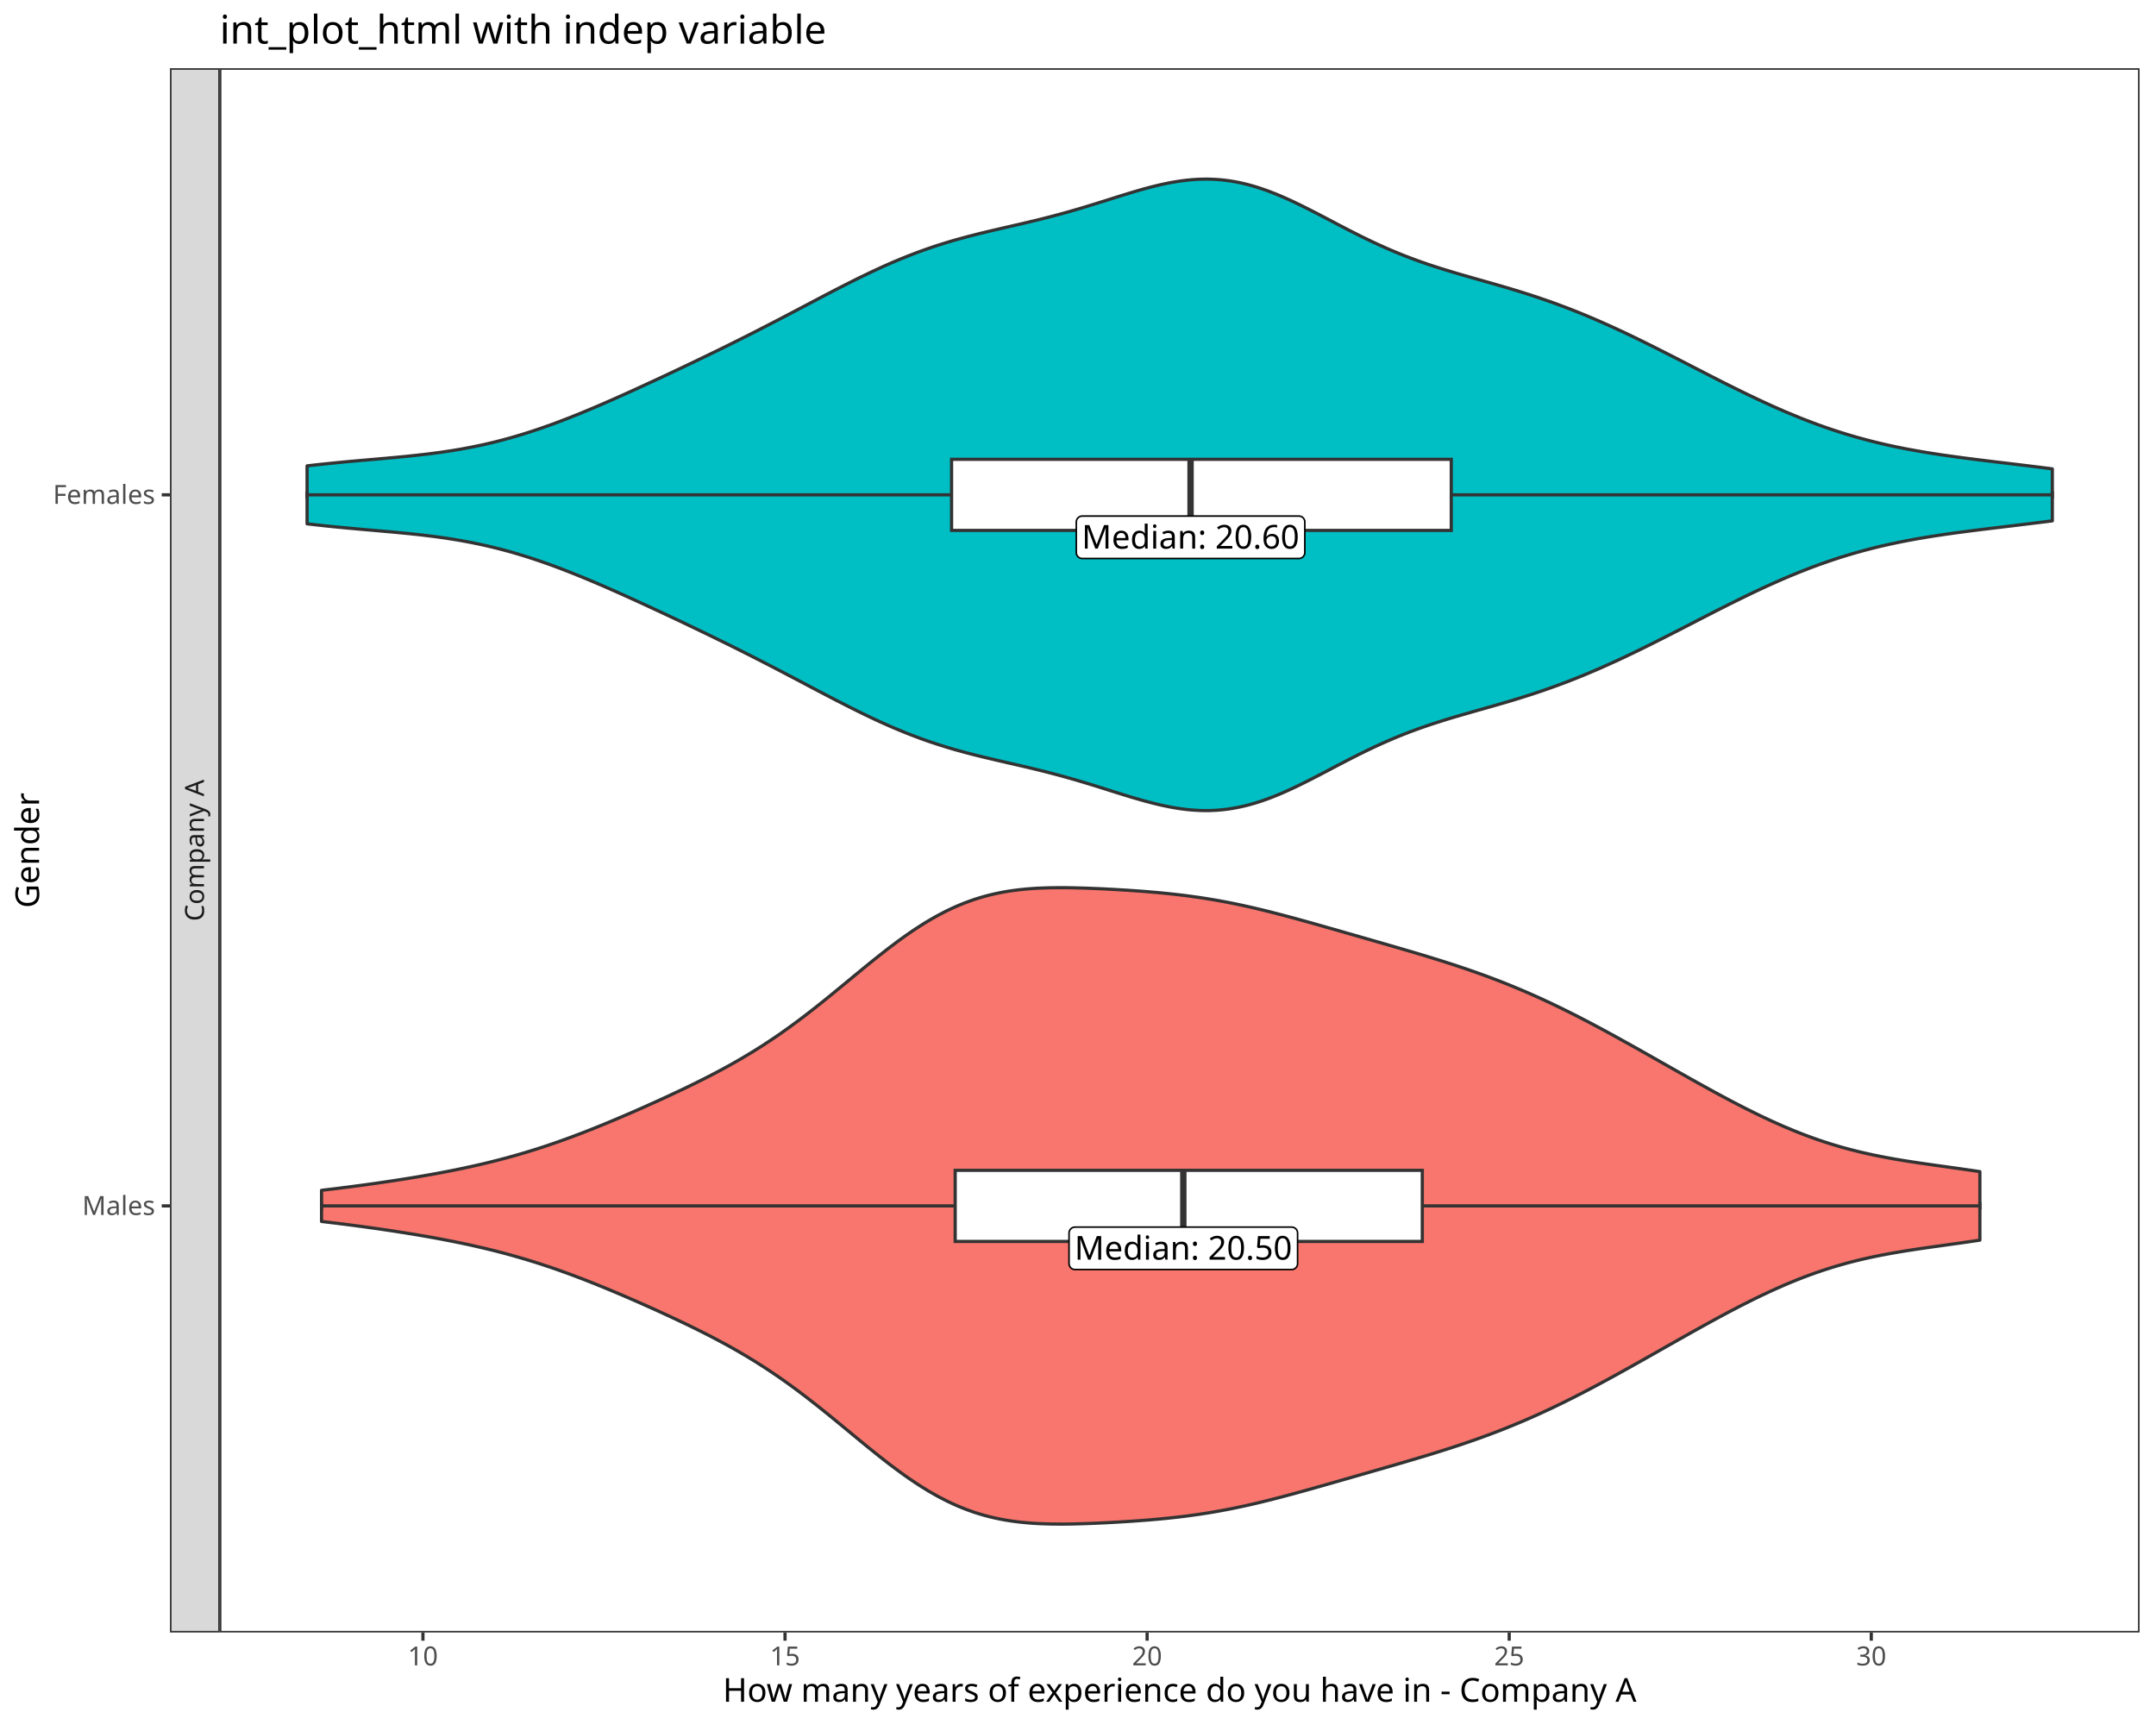
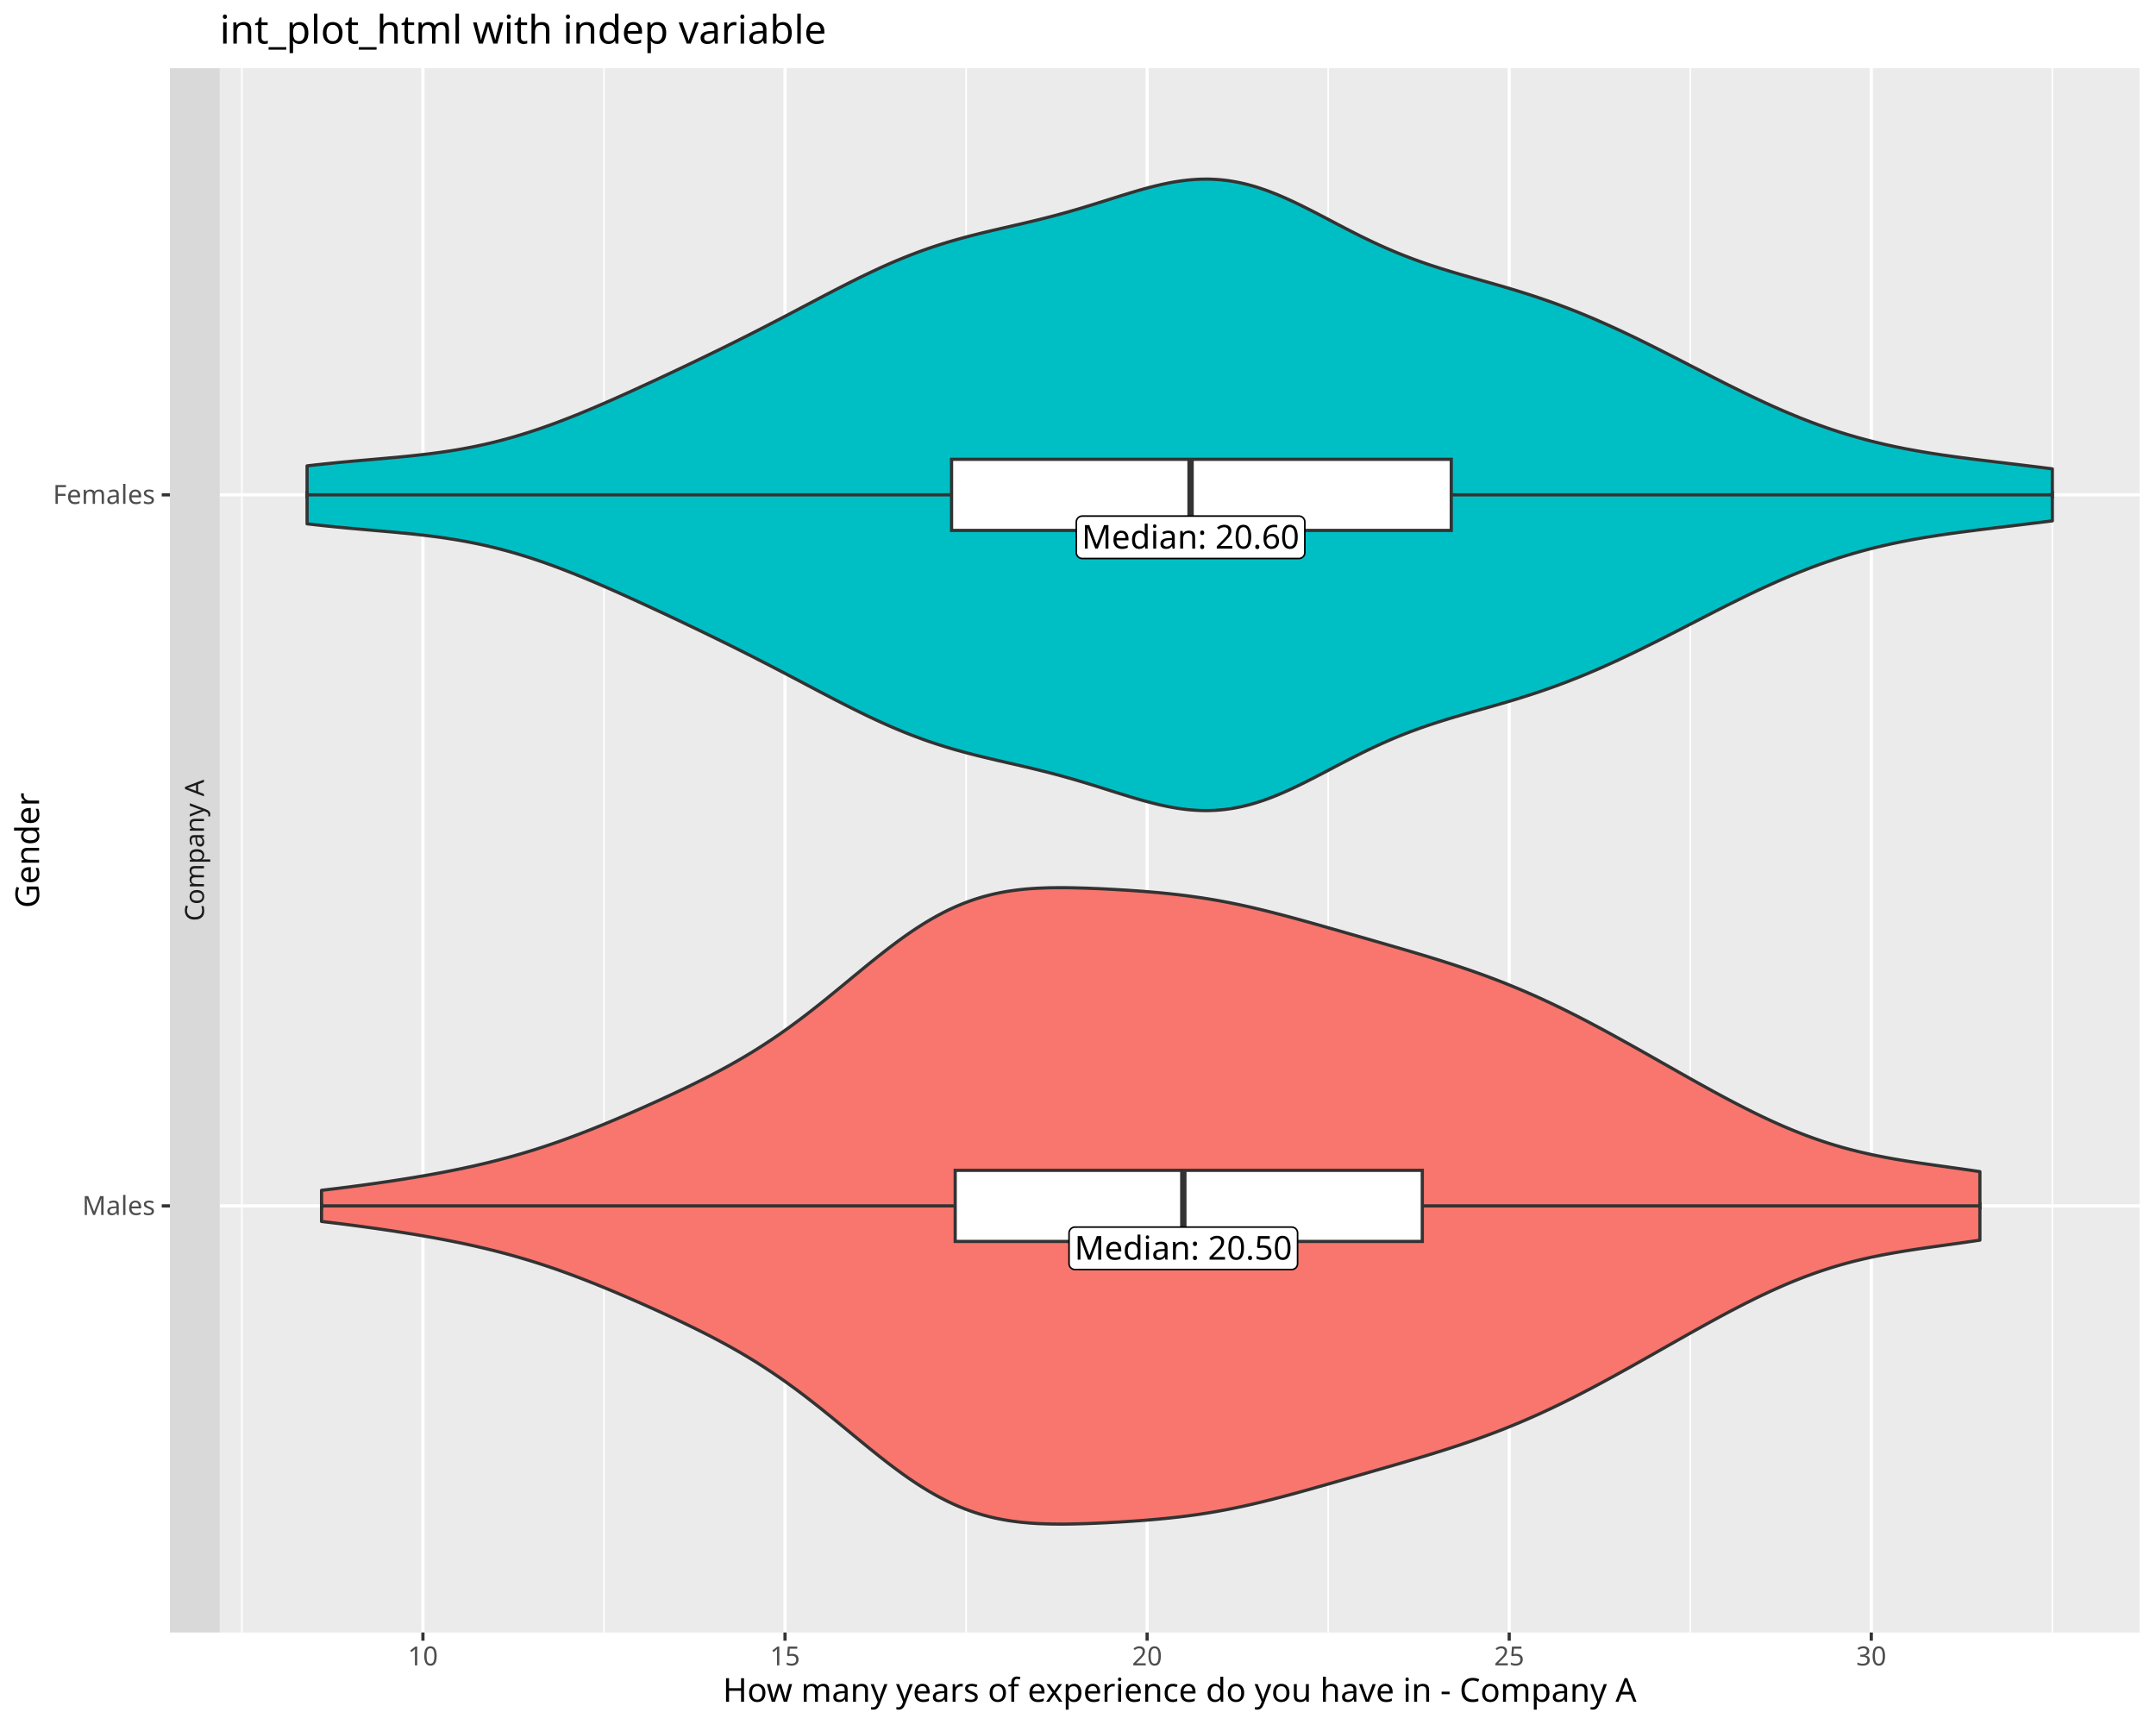
<svg xmlns="http://www.w3.org/2000/svg" class="svglite" data-engine-version="2.0" width="720.00pt" height="576.00pt" viewBox="0 0 720.00 576.00">
  <defs>
    <style type="text/css">
    .svglite line, .svglite polyline, .svglite polygon, .svglite path, .svglite rect, .svglite circle {
      fill: none;
      stroke: #000000;
      stroke-linecap: round;
      stroke-linejoin: round;
      stroke-miterlimit: 10.00;
    }
  </style>
  </defs>
  <rect width="100%" height="100%" style="stroke: none; fill: #FFFFFF;" />
  <defs>
    <clipPath id="cpMC4wMHw3MjAuMDB8MC4wMHw1NzYuMDA=">
      <rect x="0.00" y="0.00" width="720.00" height="576.00" />
    </clipPath>
  </defs>
  <g clip-path="url(#cpMC4wMHw3MjAuMDB8MC4wMHw1NzYuMDA=)">
    <rect x="0.00" y="0.00" width="720.00" height="576.00" style="stroke-width: 1.07; stroke: #FFFFFF; fill: #FFFFFF;" />
  </g>
  <defs>
    <clipPath id="cpNzMuNDB8NzE0LjUyfDIyLjc4fDU0NS4xMQ==">
      <rect x="73.40" y="22.78" width="641.12" height="522.33" />
    </clipPath>
  </defs>
  <g clip-path="url(#cpNzMuNDB8NzE0LjUyfDIyLjc4fDU0NS4xMQ==)">
-     <rect x="73.40" y="22.78" width="641.12" height="522.33" style="stroke-width: 1.07; stroke: none; fill: #FFFFFF;" />
+     <rect x="73.40" y="22.78" width="641.12" height="522.33" style="stroke-width: 1.07; stroke: none; fill: #EBEBEB;" />
+     <polyline points="80.78,545.11 80.78,22.78 " style="stroke-width: 0.53; stroke: #FFFFFF; stroke-linecap: butt;" />
+     <polyline points="201.70,545.11 201.70,22.78 " style="stroke-width: 0.53; stroke: #FFFFFF; stroke-linecap: butt;" />
+     <polyline points="322.62,545.11 322.62,22.78 " style="stroke-width: 0.53; stroke: #FFFFFF; stroke-linecap: butt;" />
+     <polyline points="443.54,545.11 443.54,22.78 " style="stroke-width: 0.53; stroke: #FFFFFF; stroke-linecap: butt;" />
+     <polyline points="564.46,545.11 564.46,22.78 " style="stroke-width: 0.53; stroke: #FFFFFF; stroke-linecap: butt;" />
+     <polyline points="685.38,545.11 685.38,22.78 " style="stroke-width: 0.53; stroke: #FFFFFF; stroke-linecap: butt;" />
+     <polyline points="73.40,402.66 714.52,402.66 " style="stroke-width: 1.07; stroke: #FFFFFF; stroke-linecap: butt;" />
+     <polyline points="73.40,165.24 714.52,165.24 " style="stroke-width: 1.07; stroke: #FFFFFF; stroke-linecap: butt;" />
+     <polyline points="141.24,545.11 141.24,22.78 " style="stroke-width: 1.07; stroke: #FFFFFF; stroke-linecap: butt;" />
+     <polyline points="262.16,545.11 262.16,22.78 " style="stroke-width: 1.07; stroke: #FFFFFF; stroke-linecap: butt;" />
+     <polyline points="383.08,545.11 383.08,22.78 " style="stroke-width: 1.07; stroke: #FFFFFF; stroke-linecap: butt;" />
+     <polyline points="504.00,545.11 504.00,22.78 " style="stroke-width: 1.07; stroke: #FFFFFF; stroke-linecap: butt;" />
+     <polyline points="624.92,545.11 624.92,22.78 " style="stroke-width: 1.07; stroke: #FFFFFF; stroke-linecap: butt;" />
    <polygon points="107.38,407.86 108.47,407.99 109.55,408.12 110.63,408.25 111.72,408.38 112.80,408.51 113.89,408.65 114.97,408.78 116.05,408.92 117.14,409.06 118.22,409.20 119.30,409.35 120.39,409.49 121.47,409.64 122.56,409.79 123.64,409.94 124.72,410.09 125.81,410.24 126.89,410.40 127.97,410.56 129.06,410.72 130.14,410.88 131.23,411.04 132.31,411.21 133.39,411.38 134.48,411.55 135.56,411.72 136.64,411.90 137.73,412.07 138.81,412.25 139.90,412.44 140.98,412.62 142.06,412.81 143.15,413.00 144.23,413.19 145.32,413.39 146.40,413.59 147.48,413.79 148.57,414.00 149.65,414.21 150.73,414.42 151.82,414.64 152.90,414.86 153.99,415.08 155.07,415.31 156.15,415.54 157.24,415.78 158.32,416.02 159.40,416.27 160.49,416.52 161.57,416.77 162.66,417.03 163.74,417.30 164.82,417.56 165.91,417.84 166.99,418.12 168.07,418.40 169.16,418.69 170.24,418.99 171.33,419.29 172.41,419.60 173.49,419.91 174.58,420.23 175.66,420.55 176.74,420.88 177.83,421.21 178.91,421.55 180.00,421.90 181.08,422.25 182.16,422.61 183.25,422.97 184.33,423.34 185.42,423.71 186.50,424.09 187.58,424.48 188.67,424.87 189.75,425.26 190.83,425.66 191.92,426.07 193.00,426.48 194.09,426.89 195.17,427.31 196.25,427.73 197.34,428.16 198.42,428.59 199.50,429.03 200.59,429.47 201.67,429.91 202.76,430.36 203.84,430.81 204.92,431.26 206.01,431.72 207.09,432.18 208.17,432.64 209.26,433.11 210.34,433.58 211.43,434.05 212.51,434.52 213.59,435.00 214.68,435.48 215.76,435.96 216.84,436.45 217.93,436.93 219.01,437.42 220.10,437.92 221.18,438.41 222.26,438.91 223.35,439.41 224.43,439.92 225.51,440.42 226.60,440.94 227.68,441.45 228.77,441.97 229.85,442.49 230.93,443.02 232.02,443.55 233.10,444.09 234.19,444.63 235.27,445.17 236.35,445.73 237.44,446.28 238.52,446.85 239.60,447.42 240.69,448.00 241.77,448.58 242.86,449.17 243.94,449.77 245.02,450.38 246.11,451.00 247.19,451.62 248.27,452.26 249.36,452.90 250.44,453.56 251.53,454.22 252.61,454.89 253.69,455.58 254.78,456.27 255.86,456.97 256.94,457.69 258.03,458.41 259.11,459.15 260.20,459.89 261.28,460.65 262.36,461.41 263.45,462.19 264.53,462.98 265.61,463.77 266.70,464.58 267.78,465.40 268.87,466.22 269.95,467.06 271.03,467.90 272.12,468.75 273.20,469.60 274.29,470.47 275.37,471.34 276.45,472.21 277.54,473.09 278.62,473.98 279.70,474.87 280.79,475.76 281.87,476.65 282.96,477.55 284.04,478.44 285.12,479.34 286.21,480.23 287.29,481.12 288.37,482.01 289.46,482.90 290.54,483.78 291.63,484.65 292.71,485.52 293.79,486.38 294.88,487.23 295.96,488.08 297.04,488.91 298.13,489.73 299.21,490.54 300.30,491.34 301.38,492.13 302.46,492.90 303.55,493.66 304.63,494.39 305.71,495.12 306.80,495.83 307.88,496.52 308.97,497.19 310.05,497.85 311.13,498.48 312.22,499.10 313.30,499.70 314.39,500.27 315.47,500.83 316.55,501.37 317.64,501.88 318.72,502.38 318.99,502.50 319.80,502.86 320.89,503.31 321.97,503.75 323.06,504.16 324.14,504.55 325.22,504.93 326.31,505.28 327.39,505.61 328.47,505.93 329.56,506.22 330.64,506.50 331.73,506.76 332.81,507.00 333.89,507.22 334.98,507.43 336.06,507.62 337.14,507.79 338.23,507.95 339.31,508.09 340.40,508.23 341.48,508.34 342.56,508.44 343.65,508.54 344.73,508.62 345.81,508.69 346.90,508.75 347.98,508.79 349.07,508.83 350.15,508.86 351.23,508.89 352.32,508.90 353.40,508.91 354.48,508.91 355.57,508.91 356.65,508.90 357.74,508.88 358.82,508.86 359.90,508.83 360.99,508.80 362.07,508.77 363.16,508.73 364.24,508.69 365.32,508.65 366.41,508.60 367.49,508.55 368.57,508.50 369.66,508.45 370.74,508.39 371.83,508.33 372.91,508.27 373.99,508.21 375.08,508.14 376.16,508.07 377.24,508.00 378.33,507.93 379.41,507.85 380.50,507.78 381.58,507.69 382.66,507.61 383.75,507.52 384.83,507.43 385.91,507.33 387.00,507.24 388.08,507.13 389.17,507.03 390.25,506.92 391.33,506.80 392.42,506.68 393.50,506.56 394.58,506.43 395.17,506.36 395.67,506.30 396.75,506.16 397.84,506.01 398.92,505.86 400.00,505.71 401.09,505.55 402.17,505.38 403.26,505.21 404.34,505.03 405.42,504.85 406.51,504.66 407.59,504.46 408.67,504.26 409.76,504.06 410.84,503.85 411.93,503.63 413.01,503.41 414.09,503.18 415.18,502.95 416.26,502.71 417.34,502.47 418.43,502.22 419.51,501.96 420.60,501.71 421.68,501.45 422.76,501.18 423.85,500.91 424.93,500.64 426.01,500.36 427.10,500.08 428.18,499.80 429.27,499.51 430.35,499.22 431.43,498.93 432.52,498.64 433.60,498.34 434.68,498.04 435.77,497.74 436.85,497.44 437.94,497.14 439.02,496.83 440.10,496.52 441.19,496.22 442.27,495.91 443.35,495.60 444.44,495.29 445.52,494.98 446.61,494.67 447.69,494.36 448.77,494.05 449.86,493.74 450.94,493.43 452.03,493.12 453.11,492.81 454.19,492.50 455.28,492.19 456.36,491.88 457.44,491.56 458.53,491.25 459.61,490.94 460.70,490.63 461.78,490.32 462.86,490.00 463.95,489.69 465.03,489.38 466.11,489.06 467.20,488.75 468.28,488.43 469.37,488.11 470.45,487.79 471.53,487.47 472.62,487.15 473.70,486.83 474.78,486.50 474.98,486.45 475.87,486.18 476.95,485.85 478.04,485.52 479.12,485.18 480.20,484.84 481.29,484.51 482.37,484.16 483.45,483.82 484.54,483.47 485.62,483.11 486.71,482.76 487.79,482.40 488.87,482.03 489.96,481.66 491.04,481.29 492.13,480.91 493.21,480.53 494.29,480.14 495.38,479.75 496.46,479.35 497.54,478.95 498.63,478.54 499.71,478.13 500.80,477.71 501.88,477.29 502.96,476.86 504.05,476.42 505.13,475.98 506.21,475.53 507.30,475.08 508.38,474.62 509.47,474.15 510.55,473.68 511.63,473.21 512.72,472.72 513.80,472.24 514.88,471.74 515.97,471.24 517.05,470.74 518.14,470.23 519.22,469.71 520.30,469.19 521.39,468.66 522.47,468.13 523.55,467.59 524.64,467.05 525.72,466.51 526.81,465.95 527.89,465.40 528.97,464.84 530.06,464.27 531.14,463.71 532.23,463.13 533.31,462.56 534.39,461.98 535.48,461.39 536.56,460.81 537.64,460.22 538.73,459.63 539.81,459.03 540.90,458.43 541.98,457.83 543.06,457.23 544.15,456.63 545.23,456.02 546.31,455.41 547.40,454.80 548.48,454.19 549.57,453.58 550.65,452.97 551.73,452.36 552.82,451.74 553.90,451.13 554.98,450.51 556.07,449.90 557.15,449.28 558.24,448.67 559.32,448.06 560.40,447.44 561.49,446.83 562.57,446.22 563.65,445.61 564.74,445.00 565.82,444.39 566.91,443.79 567.99,443.19 569.07,442.59 570.16,441.99 571.24,441.39 572.32,440.80 573.41,440.21 574.49,439.62 575.58,439.04 576.66,438.46 577.74,437.89 578.83,437.32 579.91,436.76 581.00,436.19 582.08,435.64 583.16,435.09 584.25,434.55 585.33,434.01 586.41,433.47 587.50,432.95 588.58,432.43 589.67,431.92 590.75,431.41 591.83,430.91 592.92,430.42 594.00,429.94 595.08,429.46 596.17,428.99 597.25,428.53 598.34,428.08 599.42,427.64 600.50,427.21 601.59,426.78 602.67,426.36 603.75,425.96 604.84,425.56 605.92,425.17 607.01,424.79 608.09,424.42 609.17,424.06 610.26,423.71 611.34,423.36 612.42,423.03 613.51,422.70 614.59,422.39 615.68,422.08 616.76,421.78 617.84,421.49 618.93,421.21 620.01,420.94 621.10,420.68 622.18,420.42 623.26,420.18 624.35,419.93 625.43,419.70 626.51,419.48 627.60,419.26 628.68,419.04 629.77,418.84 630.85,418.64 631.93,418.44 633.02,418.25 634.10,418.07 635.18,417.89 636.27,417.71 637.35,417.54 638.44,417.37 639.52,417.20 640.60,417.04 641.69,416.88 642.77,416.72 643.85,416.57 644.94,416.41 646.02,416.26 647.11,416.11 648.19,415.96 649.27,415.81 650.36,415.65 651.44,415.50 652.52,415.35 653.61,415.20 654.69,415.05 655.78,414.89 656.86,414.74 657.94,414.58 659.03,414.42 660.11,414.26 661.19,414.10 661.19,391.22 660.11,391.06 659.03,390.90 657.94,390.74 656.86,390.58 655.78,390.43 654.69,390.27 653.61,390.12 652.52,389.97 651.44,389.82 650.36,389.66 649.27,389.51 648.19,389.36 647.11,389.21 646.02,389.06 644.94,388.90 643.85,388.75 642.77,388.59 641.69,388.44 640.60,388.28 639.52,388.11 638.44,387.95 637.35,387.78 636.27,387.61 635.18,387.43 634.10,387.25 633.02,387.07 631.93,386.88 630.85,386.68 629.77,386.48 628.68,386.27 627.60,386.06 626.51,385.84 625.43,385.62 624.35,385.38 623.26,385.14 622.18,384.89 621.10,384.64 620.01,384.37 618.93,384.10 617.84,383.82 616.76,383.53 615.68,383.24 614.59,382.93 613.51,382.61 612.42,382.29 611.34,381.96 610.26,381.61 609.17,381.26 608.09,380.90 607.01,380.53 605.92,380.15 604.84,379.76 603.75,379.36 602.67,378.96 601.59,378.54 600.50,378.11 599.42,377.68 598.34,377.24 597.25,376.78 596.17,376.33 595.08,375.86 594.00,375.38 592.92,374.90 591.83,374.41 590.75,373.91 589.67,373.40 588.58,372.89 587.50,372.37 586.41,371.84 585.33,371.31 584.25,370.77 583.16,370.23 582.08,369.68 581.00,369.12 579.91,368.56 578.83,368.00 577.74,367.43 576.66,366.85 575.58,366.28 574.49,365.69 573.41,365.11 572.32,364.52 571.24,363.93 570.16,363.33 569.07,362.73 567.99,362.13 566.91,361.53 565.82,360.92 564.74,360.32 563.65,359.71 562.57,359.10 561.49,358.49 560.40,357.88 559.32,357.26 558.24,356.65 557.15,356.03 556.07,355.42 554.98,354.81 553.90,354.19 552.82,353.58 551.73,352.96 550.65,352.35 549.57,351.74 548.48,351.12 547.40,350.51 546.31,349.90 545.23,349.30 544.15,348.69 543.06,348.09 541.98,347.49 540.90,346.89 539.81,346.29 538.73,345.69 537.64,345.10 536.56,344.51 535.48,343.92 534.39,343.34 533.31,342.76 532.23,342.19 531.14,341.61 530.06,341.04 528.97,340.48 527.89,339.92 526.81,339.36 525.72,338.81 524.64,338.27 523.55,337.72 522.47,337.19 521.39,336.65 520.30,336.13 519.22,335.61 518.14,335.09 517.05,334.58 515.97,334.08 514.88,333.57 513.80,333.08 512.72,332.59 511.63,332.11 510.55,331.64 509.47,331.16 508.38,330.70 507.30,330.24 506.21,329.79 505.13,329.34 504.05,328.90 502.96,328.46 501.88,328.03 500.80,327.61 499.71,327.19 498.63,326.78 497.54,326.37 496.46,325.96 495.38,325.57 494.29,325.18 493.21,324.79 492.13,324.41 491.04,324.03 489.96,323.65 488.87,323.29 487.79,322.92 486.71,322.56 485.62,322.20 484.54,321.85 483.45,321.50 482.37,321.16 481.29,320.81 480.20,320.47 479.12,320.14 478.04,319.80 476.95,319.47 475.87,319.14 474.98,318.87 474.78,318.81 473.70,318.49 472.62,318.17 471.53,317.84 470.45,317.52 469.37,317.21 468.28,316.89 467.20,316.57 466.11,316.26 465.03,315.94 463.95,315.63 462.86,315.31 461.78,315.00 460.70,314.69 459.61,314.38 458.53,314.07 457.44,313.75 456.36,313.44 455.28,313.13 454.19,312.82 453.11,312.51 452.03,312.20 450.94,311.89 449.86,311.58 448.77,311.27 447.69,310.95 446.61,310.64 445.52,310.33 444.44,310.03 443.35,309.72 442.27,309.41 441.19,309.10 440.10,308.79 439.02,308.49 437.94,308.18 436.85,307.88 435.77,307.58 434.68,307.28 433.60,306.98 432.52,306.68 431.43,306.39 430.35,306.10 429.27,305.81 428.18,305.52 427.10,305.24 426.01,304.96 424.93,304.68 423.85,304.41 422.76,304.14 421.68,303.87 420.60,303.61 419.51,303.35 418.43,303.10 417.34,302.85 416.26,302.61 415.18,302.37 414.09,302.14 413.01,301.91 411.93,301.69 410.84,301.47 409.76,301.26 408.67,301.05 407.59,300.85 406.51,300.66 405.42,300.47 404.34,300.29 403.26,300.11 402.17,299.94 401.09,299.77 400.00,299.61 398.92,299.46 397.84,299.31 396.75,299.16 395.67,299.02 395.17,298.96 394.58,298.89 393.50,298.76 392.42,298.64 391.33,298.52 390.25,298.40 389.17,298.29 388.08,298.18 387.00,298.08 385.91,297.98 384.83,297.89 383.75,297.80 382.66,297.71 381.58,297.62 380.50,297.54 379.41,297.46 378.33,297.39 377.24,297.31 376.16,297.24 375.08,297.18 373.99,297.11 372.91,297.05 371.83,296.98 370.74,296.93 369.66,296.87 368.57,296.81 367.49,296.76 366.41,296.71 365.32,296.67 364.24,296.63 363.16,296.58 362.07,296.55 360.99,296.52 359.90,296.49 358.82,296.46 357.74,296.44 356.65,296.42 355.57,296.41 354.48,296.41 353.40,296.41 352.32,296.42 351.23,296.43 350.15,296.45 349.07,296.49 347.98,296.53 346.90,296.57 345.81,296.63 344.73,296.70 343.65,296.78 342.56,296.87 341.48,296.98 340.40,297.09 339.31,297.23 338.23,297.37 337.14,297.53 336.06,297.70 334.98,297.89 333.89,298.10 332.81,298.32 331.73,298.56 330.64,298.82 329.56,299.10 328.47,299.39 327.39,299.71 326.31,300.04 325.22,300.39 324.14,300.77 323.06,301.16 321.97,301.57 320.89,302.01 319.80,302.46 318.99,302.82 318.72,302.93 317.64,303.43 316.55,303.95 315.47,304.48 314.39,305.05 313.30,305.62 312.22,306.22 311.13,306.84 310.05,307.47 308.97,308.12 307.88,308.80 306.80,309.49 305.71,310.20 304.63,310.92 303.55,311.66 302.46,312.42 301.38,313.19 300.30,313.97 299.21,314.78 298.13,315.59 297.04,316.41 295.96,317.24 294.88,318.09 293.79,318.94 292.71,319.80 291.63,320.67 290.54,321.54 289.46,322.42 288.37,323.31 287.29,324.20 286.21,325.09 285.12,325.98 284.04,326.88 282.96,327.77 281.87,328.67 280.79,329.56 279.70,330.45 278.62,331.34 277.54,332.22 276.45,333.11 275.37,333.98 274.29,334.85 273.20,335.71 272.12,336.57 271.03,337.42 269.95,338.26 268.87,339.10 267.78,339.92 266.70,340.74 265.61,341.54 264.53,342.34 263.45,343.13 262.36,343.90 261.28,344.67 260.20,345.43 259.11,346.17 258.03,346.91 256.94,347.63 255.86,348.34 254.78,349.05 253.69,349.74 252.61,350.42 251.53,351.10 250.44,351.76 249.36,352.41 248.27,353.06 247.19,353.69 246.11,354.32 245.02,354.93 243.94,355.55 242.86,356.14 241.77,356.74 240.69,357.32 239.60,357.90 238.52,358.47 237.44,359.04 236.35,359.59 235.27,360.15 234.19,360.69 233.10,361.23 232.02,361.77 230.93,362.30 229.85,362.83 228.77,363.35 227.68,363.87 226.60,364.38 225.51,364.89 224.43,365.40 223.35,365.91 222.26,366.41 221.18,366.91 220.10,367.40 219.01,367.90 217.93,368.38 216.84,368.87 215.76,369.36 214.68,369.84 213.59,370.32 212.51,370.80 211.43,371.27 210.34,371.74 209.26,372.21 208.17,372.68 207.09,373.14 206.01,373.60 204.92,374.06 203.84,374.51 202.76,374.96 201.67,375.41 200.59,375.85 199.50,376.29 198.42,376.73 197.34,377.16 196.25,377.59 195.17,378.01 194.09,378.43 193.00,378.84 191.92,379.25 190.83,379.66 189.75,380.06 188.67,380.45 187.58,380.84 186.50,381.23 185.42,381.61 184.33,381.98 183.25,382.35 182.16,382.71 181.08,383.07 180.00,383.42 178.91,383.77 177.83,384.11 176.74,384.44 175.66,384.77 174.58,385.09 173.49,385.41 172.41,385.72 171.33,386.03 170.24,386.33 169.16,386.63 168.07,386.91 166.99,387.20 165.91,387.48 164.82,387.75 163.74,388.02 162.66,388.29 161.57,388.55 160.49,388.80 159.40,389.05 158.32,389.30 157.24,389.54 156.15,389.77 155.07,390.01 153.99,390.24 152.90,390.46 151.82,390.68 150.73,390.90 149.65,391.11 148.57,391.32 147.48,391.53 146.40,391.73 145.32,391.93 144.23,392.13 143.15,392.32 142.06,392.51 140.98,392.70 139.90,392.88 138.81,393.07 137.73,393.25 136.64,393.42 135.56,393.60 134.48,393.77 133.39,393.94 132.31,394.11 131.23,394.28 130.14,394.44 129.06,394.60 127.97,394.76 126.89,394.92 125.81,395.08 124.72,395.23 123.64,395.38 122.56,395.53 121.47,395.68 120.39,395.83 119.30,395.97 118.22,396.11 117.14,396.26 116.05,396.40 114.97,396.53 113.89,396.67 112.80,396.81 111.72,396.94 110.63,397.07 109.55,397.20 108.47,397.33 107.38,397.46 107.38,407.86 " style="stroke-width: 1.07; stroke: #333333; stroke-linecap: butt; fill: #F8766D;" />
    <polygon points="102.55,174.91 103.69,175.04 104.83,175.17 105.97,175.30 107.11,175.42 108.25,175.55 109.39,175.67 110.53,175.78 111.67,175.90 112.81,176.01 113.95,176.12 115.09,176.23 116.23,176.34 117.37,176.44 118.51,176.54 119.65,176.65 120.80,176.75 121.94,176.85 123.08,176.95 124.22,177.05 125.36,177.15 126.50,177.25 127.64,177.35 128.78,177.45 129.92,177.55 131.06,177.65 132.20,177.76 133.34,177.87 134.48,177.98 135.62,178.09 136.76,178.20 137.90,178.32 139.04,178.44 140.18,178.57 141.33,178.70 142.47,178.84 143.61,178.98 144.75,179.12 145.89,179.27 147.03,179.43 148.17,179.59 149.31,179.76 150.45,179.94 151.59,180.12 152.73,180.31 153.87,180.50 155.01,180.71 156.15,180.92 157.29,181.14 158.43,181.37 159.57,181.60 160.72,181.85 161.86,182.10 163.00,182.36 164.14,182.63 165.28,182.91 166.42,183.19 167.56,183.49 168.70,183.79 169.84,184.10 170.98,184.42 172.12,184.75 173.26,185.09 174.40,185.44 175.54,185.79 176.68,186.15 177.82,186.52 178.96,186.90 180.11,187.29 181.25,187.68 182.39,188.08 183.53,188.49 184.67,188.90 185.81,189.33 186.95,189.75 188.09,190.19 189.23,190.63 190.37,191.08 191.51,191.53 192.65,191.99 193.79,192.45 194.93,192.92 196.07,193.39 197.21,193.87 198.35,194.35 199.49,194.84 200.64,195.33 201.78,195.82 202.92,196.32 204.06,196.82 205.20,197.33 206.34,197.83 207.48,198.34 208.62,198.85 209.76,199.37 210.90,199.89 212.04,200.40 213.18,200.93 214.32,201.45 215.46,201.97 216.60,202.50 217.74,203.03 218.88,203.56 220.03,204.09 221.17,204.62 222.31,205.15 223.45,205.69 224.59,206.23 225.73,206.76 226.87,207.30 228.01,207.84 229.15,208.39 230.29,208.93 231.43,209.48 232.57,210.02 233.71,210.57 234.85,211.12 235.99,211.67 237.13,212.23 238.27,212.78 239.41,213.34 240.56,213.90 241.70,214.46 242.84,215.02 243.98,215.58 245.12,216.15 246.26,216.72 247.40,217.29 248.54,217.86 249.68,218.44 250.82,219.01 251.96,219.59 253.10,220.18 254.24,220.76 255.38,221.35 256.52,221.93 257.66,222.52 258.80,223.11 259.95,223.71 261.09,224.30 262.23,224.90 263.37,225.50 264.51,226.09 265.65,226.69 266.79,227.29 267.93,227.89 269.07,228.50 270.21,229.10 271.35,229.70 272.49,230.30 273.63,230.90 274.77,231.49 275.91,232.09 277.05,232.68 278.19,233.28 279.33,233.87 280.48,234.45 281.62,235.04 282.76,235.62 283.90,236.19 285.04,236.76 286.18,237.33 287.32,237.89 288.46,238.45 289.60,239.00 290.74,239.54 291.88,240.08 293.02,240.61 294.16,241.13 295.30,241.64 296.44,242.15 297.58,242.65 298.72,243.14 299.87,243.62 301.01,244.09 302.15,244.56 303.29,245.01 304.43,245.46 305.57,245.89 306.71,246.32 307.85,246.74 308.99,247.15 310.13,247.55 311.27,247.93 312.41,248.31 313.55,248.68 314.69,249.04 315.83,249.40 316.97,249.74 317.78,249.98 318.11,250.08 319.25,250.41 320.40,250.72 321.54,251.04 322.68,251.35 323.82,251.64 324.96,251.94 326.10,252.23 327.24,252.51 328.38,252.79 329.52,253.06 330.66,253.33 331.80,253.60 332.94,253.87 334.08,254.13 335.22,254.39 336.36,254.66 337.50,254.92 338.64,255.18 339.79,255.44 340.93,255.71 342.07,255.97 343.21,256.24 344.35,256.51 345.49,256.79 346.63,257.06 347.77,257.35 348.91,257.63 350.05,257.92 351.19,258.22 352.33,258.52 353.47,258.82 354.61,259.13 355.75,259.45 356.89,259.77 358.03,260.09 359.17,260.42 360.32,260.76 361.46,261.10 362.60,261.44 363.74,261.79 364.88,262.14 366.02,262.49 367.16,262.85 368.30,263.21 369.44,263.57 370.58,263.93 371.72,264.29 372.86,264.65 374.00,265.00 375.14,265.36 376.28,265.71 377.42,266.06 378.56,266.40 379.71,266.73 380.85,267.06 381.99,267.38 383.13,267.69 384.27,267.99 385.41,268.28 386.55,268.56 387.69,268.83 388.83,269.07 389.97,269.31 391.11,269.53 392.25,269.73 393.39,269.92 394.53,270.08 395.67,270.23 396.81,270.36 397.59,270.43 397.95,270.46 399.10,270.54 400.24,270.61 401.38,270.65 402.52,270.66 403.66,270.66 404.80,270.62 405.94,270.57 407.08,270.49 408.22,270.38 409.36,270.26 410.50,270.10 411.64,269.92 412.78,269.72 413.92,269.49 415.06,269.24 416.20,268.97 417.34,268.67 418.48,268.35 419.63,268.01 420.77,267.64 421.91,267.26 423.05,266.86 424.19,266.43 425.33,265.99 426.47,265.53 427.61,265.05 428.75,264.56 429.89,264.05 431.03,263.53 432.17,263.00 433.31,262.46 434.45,261.90 435.59,261.34 436.73,260.76 437.87,260.19 439.02,259.60 440.16,259.01 441.30,258.42 442.44,257.82 443.58,257.22 444.72,256.62 445.86,256.02 447.00,255.42 448.14,254.83 449.28,254.24 450.42,253.65 451.56,253.06 452.70,252.49 453.84,251.91 454.98,251.35 456.12,250.79 457.26,250.24 458.40,249.69 459.55,249.16 460.69,248.64 461.83,248.12 462.97,247.62 464.11,247.12 465.25,246.63 466.39,246.16 467.53,245.69 468.67,245.23 469.81,244.79 470.95,244.35 472.09,243.93 473.23,243.51 474.37,243.10 475.51,242.70 476.65,242.31 477.79,241.92 478.94,241.55 480.08,241.18 481.22,240.82 482.36,240.46 483.50,240.11 484.64,239.76 484.65,239.76 485.78,239.42 486.92,239.09 488.06,238.75 489.20,238.43 490.34,238.10 491.48,237.77 492.62,237.45 493.76,237.12 494.90,236.80 496.04,236.48 497.18,236.15 498.32,235.83 499.47,235.50 500.61,235.17 501.75,234.84 502.89,234.51 504.03,234.17 505.17,233.83 506.31,233.48 507.45,233.13 508.59,232.77 509.73,232.41 510.87,232.05 512.01,231.68 513.15,231.30 514.29,230.92 515.43,230.53 516.57,230.13 517.71,229.73 518.86,229.32 520.00,228.91 521.14,228.49 522.28,228.06 523.42,227.63 524.56,227.18 525.70,226.73 526.84,226.28 527.98,225.82 529.12,225.35 530.26,224.88 531.40,224.39 532.54,223.91 533.68,223.42 534.82,222.92 535.96,222.41 537.10,221.90 538.24,221.38 539.39,220.86 540.53,220.34 541.67,219.80 542.81,219.27 543.95,218.72 545.09,218.18 546.23,217.63 547.37,217.07 548.51,216.52 549.65,215.95 550.79,215.39 551.93,214.82 553.07,214.25 554.21,213.67 555.35,213.10 556.49,212.52 557.63,211.94 558.78,211.35 559.92,210.77 561.06,210.19 562.20,209.60 563.34,209.01 564.48,208.42 565.62,207.84 566.76,207.25 567.90,206.66 569.04,206.08 570.18,205.49 571.32,204.91 572.46,204.32 573.60,203.74 574.74,203.16 575.88,202.59 577.02,202.01 578.17,201.44 579.31,200.88 580.45,200.31 581.59,199.75 582.73,199.19 583.87,198.64 585.01,198.09 586.15,197.55 587.29,197.01 588.43,196.48 589.57,195.95 590.71,195.43 591.85,194.92 592.99,194.41 594.13,193.90 595.27,193.41 596.41,192.92 597.55,192.43 598.70,191.96 599.84,191.49 600.98,191.03 602.12,190.58 603.26,190.13 604.40,189.69 605.54,189.26 606.68,188.84 607.82,188.42 608.96,188.02 610.10,187.62 611.24,187.23 612.38,186.85 613.52,186.47 614.66,186.10 615.80,185.75 616.94,185.40 618.09,185.06 619.23,184.72 620.37,184.40 621.51,184.08 622.65,183.77 623.79,183.47 624.93,183.18 626.07,182.89 627.21,182.61 628.35,182.34 629.49,182.08 630.63,181.82 631.77,181.57 632.91,181.33 634.05,181.09 635.19,180.86 636.33,180.64 637.47,180.42 638.62,180.21 639.76,180.00 640.90,179.80 642.04,179.61 643.18,179.41 644.32,179.23 645.46,179.05 646.60,178.87 647.74,178.70 648.88,178.53 650.02,178.36 651.16,178.20 652.30,178.04 653.44,177.88 654.58,177.73 655.72,177.58 656.86,177.43 658.01,177.28 659.15,177.14 660.29,176.99 661.43,176.85 662.57,176.71 663.71,176.57 664.85,176.43 665.99,176.29 667.13,176.16 668.27,176.02 669.41,175.88 670.55,175.74 671.69,175.61 672.83,175.47 673.97,175.33 675.11,175.19 676.25,175.05 677.39,174.91 678.54,174.77 679.68,174.63 680.82,174.49 681.96,174.35 683.10,174.21 684.24,174.06 685.38,173.92 685.38,156.56 684.24,156.41 683.10,156.27 681.96,156.12 680.82,155.98 679.68,155.84 678.54,155.70 677.39,155.56 676.25,155.42 675.11,155.28 673.97,155.14 672.83,155.00 671.69,154.87 670.55,154.73 669.41,154.59 668.27,154.45 667.13,154.32 665.99,154.18 664.85,154.04 663.71,153.90 662.57,153.76 661.43,153.62 660.29,153.48 659.15,153.34 658.01,153.19 656.86,153.04 655.72,152.90 654.58,152.74 653.44,152.59 652.30,152.43 651.16,152.27 650.02,152.11 648.88,151.95 647.74,151.78 646.60,151.60 645.46,151.43 644.32,151.25 643.18,151.06 642.04,150.87 640.90,150.67 639.76,150.47 638.62,150.26 637.47,150.05 636.33,149.84 635.19,149.61 634.05,149.38 632.91,149.15 631.77,148.90 630.63,148.65 629.49,148.40 628.35,148.13 627.21,147.86 626.07,147.58 624.93,147.30 623.79,147.00 622.65,146.70 621.51,146.39 620.37,146.08 619.23,145.75 618.09,145.42 616.94,145.08 615.80,144.73 614.66,144.37 613.52,144.00 612.38,143.63 611.24,143.25 610.10,142.86 608.96,142.46 607.82,142.05 606.68,141.64 605.54,141.21 604.40,140.78 603.26,140.34 602.12,139.90 600.98,139.45 599.84,138.98 598.70,138.51 597.55,138.04 596.41,137.56 595.27,137.07 594.13,136.57 592.99,136.07 591.85,135.56 590.71,135.04 589.57,134.52 588.43,133.99 587.29,133.46 586.15,132.92 585.01,132.38 583.87,131.83 582.73,131.28 581.59,130.72 580.45,130.16 579.31,129.60 578.17,129.03 577.02,128.46 575.88,127.89 574.74,127.31 573.60,126.73 572.46,126.15 571.32,125.57 570.18,124.98 569.04,124.40 567.90,123.81 566.76,123.22 565.62,122.64 564.48,122.05 563.34,121.46 562.20,120.87 561.06,120.29 559.92,119.70 558.78,119.12 557.63,118.54 556.49,117.96 555.35,117.38 554.21,116.80 553.07,116.23 551.93,115.65 550.79,115.09 549.65,114.52 548.51,113.96 547.37,113.40 546.23,112.84 545.09,112.29 543.95,111.75 542.81,111.21 541.67,110.67 540.53,110.14 539.39,109.61 538.24,109.09 537.10,108.57 535.96,108.06 534.82,107.56 533.68,107.06 532.54,106.56 531.40,106.08 530.26,105.60 529.12,105.12 527.98,104.66 526.84,104.19 525.70,103.74 524.56,103.29 523.42,102.85 522.28,102.42 521.14,101.99 520.00,101.56 518.86,101.15 517.71,100.74 516.57,100.34 515.43,99.95 514.29,99.56 513.15,99.17 512.01,98.80 510.87,98.42 509.73,98.06 508.59,97.70 507.45,97.34 506.31,96.99 505.17,96.65 504.03,96.30 502.89,95.97 501.75,95.63 500.61,95.30 499.47,94.97 498.32,94.64 497.18,94.32 496.04,94.00 494.90,93.67 493.76,93.35 492.62,93.03 491.48,92.70 490.34,92.38 489.20,92.05 488.06,91.72 486.92,91.39 485.78,91.05 484.65,90.71 484.64,90.71 483.50,90.36 482.36,90.01 481.22,89.66 480.08,89.29 478.94,88.93 477.79,88.55 476.65,88.17 475.51,87.77 474.37,87.38 473.23,86.96 472.09,86.55 470.95,86.12 469.81,85.68 468.67,85.24 467.53,84.78 466.39,84.31 465.25,83.84 464.11,83.35 462.97,82.86 461.83,82.35 460.69,81.84 459.55,81.31 458.40,80.78 457.26,80.23 456.12,79.68 454.98,79.13 453.84,78.56 452.70,77.99 451.56,77.41 450.42,76.83 449.28,76.24 448.14,75.64 447.00,75.05 445.86,74.45 444.72,73.85 443.58,73.25 442.44,72.65 441.30,72.06 440.16,71.46 439.02,70.87 437.87,70.29 436.73,69.71 435.59,69.14 434.45,68.57 433.31,68.02 432.17,67.47 431.03,66.94 429.89,66.42 428.75,65.91 427.61,65.42 426.47,64.94 425.33,64.49 424.19,64.04 423.05,63.61 421.91,63.22 420.77,62.83 419.63,62.46 418.48,62.12 417.34,61.80 416.20,61.50 415.06,61.23 413.92,60.98 412.78,60.75 411.64,60.55 410.50,60.37 409.36,60.22 408.22,60.09 407.08,59.98 405.94,59.91 404.80,59.85 403.66,59.81 402.52,59.81 401.38,59.83 400.24,59.86 399.10,59.93 397.95,60.01 397.59,60.05 396.81,60.12 395.67,60.25 394.53,60.39 393.39,60.56 392.25,60.74 391.11,60.94 389.97,61.16 388.83,61.40 387.69,61.65 386.55,61.91 385.41,62.19 384.27,62.48 383.13,62.78 381.99,63.09 380.85,63.41 379.71,63.74 378.56,64.08 377.42,64.42 376.28,64.77 375.14,65.12 374.00,65.47 372.86,65.83 371.72,66.19 370.58,66.55 369.44,66.91 368.30,67.27 367.16,67.62 366.02,67.98 364.88,68.33 363.74,68.68 362.60,69.03 361.46,69.38 360.32,69.72 359.17,70.05 358.03,70.38 356.89,70.71 355.75,71.03 354.61,71.34 353.47,71.65 352.33,71.96 351.19,72.26 350.05,72.55 348.91,72.84 347.77,73.13 346.63,73.41 345.49,73.69 344.35,73.96 343.21,74.23 342.07,74.50 340.93,74.77 339.79,75.03 338.64,75.29 337.50,75.56 336.36,75.82 335.22,76.08 334.08,76.34 332.94,76.61 331.80,76.87 330.66,77.14 329.52,77.41 328.38,77.69 327.24,77.96 326.10,78.25 324.96,78.54 323.82,78.83 322.68,79.13 321.54,79.44 320.40,79.75 319.25,80.07 318.11,80.40 317.78,80.49 316.97,80.73 315.83,81.08 314.69,81.43 313.55,81.79 312.41,82.16 311.27,82.54 310.13,82.93 308.99,83.33 307.85,83.74 306.71,84.15 305.57,84.58 304.43,85.02 303.29,85.46 302.15,85.92 301.01,86.38 299.87,86.85 298.72,87.33 297.58,87.82 296.44,88.32 295.30,88.83 294.16,89.34 293.02,89.87 291.88,90.40 290.74,90.93 289.60,91.48 288.46,92.03 287.32,92.58 286.18,93.14 285.04,93.71 283.90,94.28 282.76,94.86 281.62,95.44 280.48,96.02 279.33,96.61 278.19,97.20 277.05,97.79 275.91,98.38 274.77,98.98 273.63,99.58 272.49,100.18 271.35,100.78 270.21,101.38 269.07,101.98 267.93,102.58 266.79,103.18 265.65,103.78 264.51,104.38 263.37,104.98 262.23,105.58 261.09,106.17 259.95,106.77 258.80,107.36 257.66,107.95 256.52,108.54 255.38,109.13 254.24,109.71 253.10,110.30 251.96,110.88 250.82,111.46 249.68,112.04 248.54,112.61 247.40,113.18 246.26,113.76 245.12,114.32 243.98,114.89 242.84,115.46 241.70,116.02 240.56,116.58 239.41,117.14 238.27,117.69 237.13,118.25 235.99,118.80 234.85,119.35 233.71,119.90 232.57,120.45 231.43,121.00 230.29,121.54 229.15,122.09 228.01,122.63 226.87,123.17 225.73,123.71 224.59,124.25 223.45,124.78 222.31,125.32 221.17,125.85 220.03,126.39 218.88,126.92 217.74,127.45 216.60,127.97 215.46,128.50 214.32,129.02 213.18,129.55 212.04,130.07 210.90,130.59 209.76,131.10 208.62,131.62 207.48,132.13 206.34,132.64 205.20,133.15 204.06,133.65 202.92,134.15 201.78,134.65 200.64,135.14 199.49,135.63 198.35,136.12 197.21,136.60 196.07,137.08 194.93,137.55 193.79,138.02 192.65,138.49 191.51,138.94 190.37,139.40 189.23,139.84 188.09,140.28 186.95,140.72 185.81,141.15 184.67,141.57 183.53,141.99 182.39,142.39 181.25,142.79 180.11,143.19 178.96,143.57 177.82,143.95 176.68,144.32 175.54,144.68 174.40,145.04 173.26,145.38 172.12,145.72 170.98,146.05 169.84,146.37 168.70,146.68 167.56,146.99 166.42,147.28 165.28,147.57 164.14,147.85 163.00,148.11 161.86,148.38 160.72,148.63 159.57,148.87 158.43,149.11 157.29,149.34 156.15,149.55 155.01,149.77 153.87,149.97 152.73,150.17 151.59,150.36 150.45,150.54 149.31,150.71 148.17,150.88 147.03,151.05 145.89,151.20 144.75,151.35 143.61,151.50 142.47,151.64 141.33,151.77 140.18,151.90 139.04,152.03 137.90,152.15 136.76,152.27 135.62,152.39 134.48,152.50 133.34,152.61 132.20,152.72 131.06,152.82 129.92,152.92 128.78,153.03 127.64,153.13 126.50,153.23 125.36,153.33 124.22,153.43 123.08,153.53 121.94,153.63 120.80,153.73 119.65,153.83 118.51,153.93 117.37,154.03 116.23,154.14 115.09,154.24 113.95,154.35 112.81,154.46 111.67,154.58 110.53,154.69 109.39,154.81 108.25,154.93 107.11,155.05 105.97,155.17 104.83,155.30 103.69,155.43 102.55,155.56 102.55,174.91 " style="stroke-width: 1.07; stroke: #333333; stroke-linecap: butt; fill: #00BFC4;" />
    <line x1="661.19" y1="403.85" x2="661.19" y2="401.47" style="stroke-width: 1.07; stroke: #333333; stroke-linecap: butt;" />
    <line x1="107.38" y1="403.85" x2="107.38" y2="401.47" style="stroke-width: 1.07; stroke: #333333; stroke-linecap: butt;" />
    <line x1="474.98" y1="402.66" x2="661.19" y2="402.66" style="stroke-width: 1.07; stroke: #333333; stroke-linecap: butt;" />
    <line x1="318.99" y1="402.66" x2="107.38" y2="402.66" style="stroke-width: 1.07; stroke: #333333; stroke-linecap: butt;" />
    <polygon points="474.98,414.53 318.99,414.53 318.99,390.79 474.98,390.79 474.98,414.53 " style="stroke-width: 1.07; stroke: #333333; stroke-linecap: butt; stroke-linejoin: miter; fill: #FFFFFF;" />
    <line x1="395.17" y1="414.53" x2="395.17" y2="390.79" style="stroke-width: 2.13; stroke: #333333; stroke-linecap: butt; stroke-linejoin: miter;" />
    <line x1="685.38" y1="166.42" x2="685.38" y2="164.05" style="stroke-width: 1.07; stroke: #333333; stroke-linecap: butt;" />
    <line x1="102.55" y1="166.42" x2="102.55" y2="164.05" style="stroke-width: 1.07; stroke: #333333; stroke-linecap: butt;" />
    <line x1="484.65" y1="165.24" x2="685.38" y2="165.24" style="stroke-width: 1.07; stroke: #333333; stroke-linecap: butt;" />
    <line x1="317.78" y1="165.24" x2="102.55" y2="165.24" style="stroke-width: 1.07; stroke: #333333; stroke-linecap: butt;" />
    <polygon points="484.65,177.11 317.78,177.11 317.78,153.37 484.65,153.37 484.65,177.11 " style="stroke-width: 1.07; stroke: #333333; stroke-linecap: butt; stroke-linejoin: miter; fill: #FFFFFF;" />
    <line x1="397.59" y1="177.11" x2="397.59" y2="153.37" style="stroke-width: 2.13; stroke: #333333; stroke-linecap: butt; stroke-linejoin: miter;" />
    <polygon points="358.99,423.91 431.35,423.91 431.27,423.91 431.59,423.90 431.90,423.84 432.20,423.72 432.48,423.56 432.72,423.36 432.94,423.12 433.11,422.85 433.23,422.56 433.31,422.25 433.33,421.93 433.33,421.93 433.33,411.72 433.33,411.72 433.31,411.41 433.23,411.10 433.11,410.80 432.94,410.53 432.72,410.30 432.48,410.09 432.20,409.94 431.90,409.82 431.59,409.76 431.35,409.74 358.99,409.74 359.23,409.76 358.91,409.75 358.59,409.78 358.29,409.87 358.00,410.01 357.74,410.19 357.51,410.41 357.32,410.67 357.17,410.95 357.07,411.25 357.02,411.56 357.01,411.72 357.01,421.93 357.02,421.78 357.02,422.09 357.07,422.41 357.17,422.71 357.32,422.99 357.51,423.25 357.74,423.47 358.00,423.65 358.29,423.79 358.59,423.87 358.91,423.91 " style="stroke-width: 0.53; fill: #FFFFFF;" />
    <text x="395.17" y="420.61" text-anchor="middle" style="font-size: 11.00px; font-family: sans;" textLength="69.72px" lengthAdjust="spacingAndGlyphs">Median: 20.50</text>
    <polygon points="361.41,186.49 433.77,186.49 433.69,186.49 434.01,186.48 434.32,186.41 434.62,186.30 434.90,186.14 435.14,185.94 435.35,185.70 435.52,185.43 435.65,185.14 435.73,184.83 435.75,184.51 435.75,184.51 435.75,174.30 435.75,174.30 435.73,173.98 435.65,173.67 435.52,173.38 435.35,173.11 435.14,172.87 434.90,172.67 434.62,172.51 434.32,172.40 434.01,172.34 433.77,172.32 361.41,172.32 361.65,172.34 361.33,172.32 361.01,172.36 360.71,172.45 360.42,172.59 360.16,172.77 359.93,172.99 359.74,173.24 359.59,173.53 359.49,173.83 359.44,174.14 359.43,174.30 359.43,184.51 359.44,184.35 359.44,184.67 359.49,184.99 359.59,185.29 359.74,185.57 359.93,185.83 360.16,186.05 360.42,186.23 360.71,186.36 361.01,186.45 361.33,186.49 " style="stroke-width: 0.53; fill: #FFFFFF;" />
    <text x="397.59" y="183.19" text-anchor="middle" style="font-size: 11.00px; font-family: sans;" textLength="69.72px" lengthAdjust="spacingAndGlyphs">Median: 20.60</text>
-     <rect x="73.40" y="22.78" width="641.12" height="522.33" style="stroke-width: 1.07; stroke: #333333;" />
  </g>
  <g clip-path="url(#cpMC4wMHw3MjAuMDB8MC4wMHw1NzYuMDA=)">
</g>
  <defs>
    <clipPath id="cpNTYuNzV8NzMuNDB8MjIuNzh8NTQ1LjEx">
      <rect x="56.75" y="22.78" width="16.65" height="522.33" />
    </clipPath>
  </defs>
  <g clip-path="url(#cpNTYuNzV8NzMuNDB8MjIuNzh8NTQ1LjEx)">
-     <rect x="56.75" y="22.78" width="16.65" height="522.33" style="stroke-width: 1.07; stroke: #333333; fill: #D9D9D9;" />
+     <rect x="56.75" y="22.78" width="16.65" height="522.33" style="stroke-width: 1.07; stroke: none; fill: #D9D9D9;" />
    <text transform="translate(68.11,283.95) rotate(-90)" text-anchor="middle" style="font-size: 8.80px; fill: #1A1A1A; font-family: sans;" textLength="45.99px" lengthAdjust="spacingAndGlyphs">Company A</text>
  </g>
  <g clip-path="url(#cpMC4wMHw3MjAuMDB8MC4wMHw1NzYuMDA=)">
    <polyline points="141.24,547.85 141.24,545.11 " style="stroke-width: 1.07; stroke: #333333; stroke-linecap: butt;" />
    <polyline points="262.16,547.85 262.16,545.11 " style="stroke-width: 1.07; stroke: #333333; stroke-linecap: butt;" />
    <polyline points="383.08,547.85 383.08,545.11 " style="stroke-width: 1.07; stroke: #333333; stroke-linecap: butt;" />
    <polyline points="504.00,547.85 504.00,545.11 " style="stroke-width: 1.07; stroke: #333333; stroke-linecap: butt;" />
    <polyline points="624.92,547.85 624.92,545.11 " style="stroke-width: 1.07; stroke: #333333; stroke-linecap: butt;" />
    <text x="141.24" y="556.10" text-anchor="middle" style="font-size: 8.80px; fill: #4D4D4D; font-family: sans;" textLength="9.79px" lengthAdjust="spacingAndGlyphs">10</text>
    <text x="262.16" y="556.10" text-anchor="middle" style="font-size: 8.80px; fill: #4D4D4D; font-family: sans;" textLength="9.79px" lengthAdjust="spacingAndGlyphs">15</text>
    <text x="383.08" y="556.10" text-anchor="middle" style="font-size: 8.80px; fill: #4D4D4D; font-family: sans;" textLength="9.79px" lengthAdjust="spacingAndGlyphs">20</text>
    <text x="504.00" y="556.10" text-anchor="middle" style="font-size: 8.80px; fill: #4D4D4D; font-family: sans;" textLength="9.79px" lengthAdjust="spacingAndGlyphs">25</text>
    <text x="624.92" y="556.10" text-anchor="middle" style="font-size: 8.80px; fill: #4D4D4D; font-family: sans;" textLength="9.79px" lengthAdjust="spacingAndGlyphs">30</text>
    <text x="51.82" y="405.69" text-anchor="end" style="font-size: 8.80px; fill: #4D4D4D; font-family: sans;" textLength="23.48px" lengthAdjust="spacingAndGlyphs">Males</text>
    <text x="51.82" y="168.26" text-anchor="end" style="font-size: 8.80px; fill: #4D4D4D; font-family: sans;" textLength="33.75px" lengthAdjust="spacingAndGlyphs">Females</text>
    <polyline points="54.01,402.66 56.75,402.66 " style="stroke-width: 1.07; stroke: #333333; stroke-linecap: butt;" />
    <polyline points="54.01,165.24 56.75,165.24 " style="stroke-width: 1.07; stroke: #333333; stroke-linecap: butt;" />
    <text x="393.96" y="568.24" text-anchor="middle" style="font-size: 11.00px; font-family: sans;" textLength="292.93px" lengthAdjust="spacingAndGlyphs">How many years of experience do you have in - Company A</text>
    <text transform="translate(13.05,283.95) rotate(-90)" text-anchor="middle" style="font-size: 11.00px; font-family: sans;" textLength="36.70px" lengthAdjust="spacingAndGlyphs">Gender</text>
    <text x="73.40" y="14.56" style="font-size: 13.20px; font-family: sans;" textLength="187.85px" lengthAdjust="spacingAndGlyphs">int_plot_html with indep variable</text>
  </g>
</svg>
